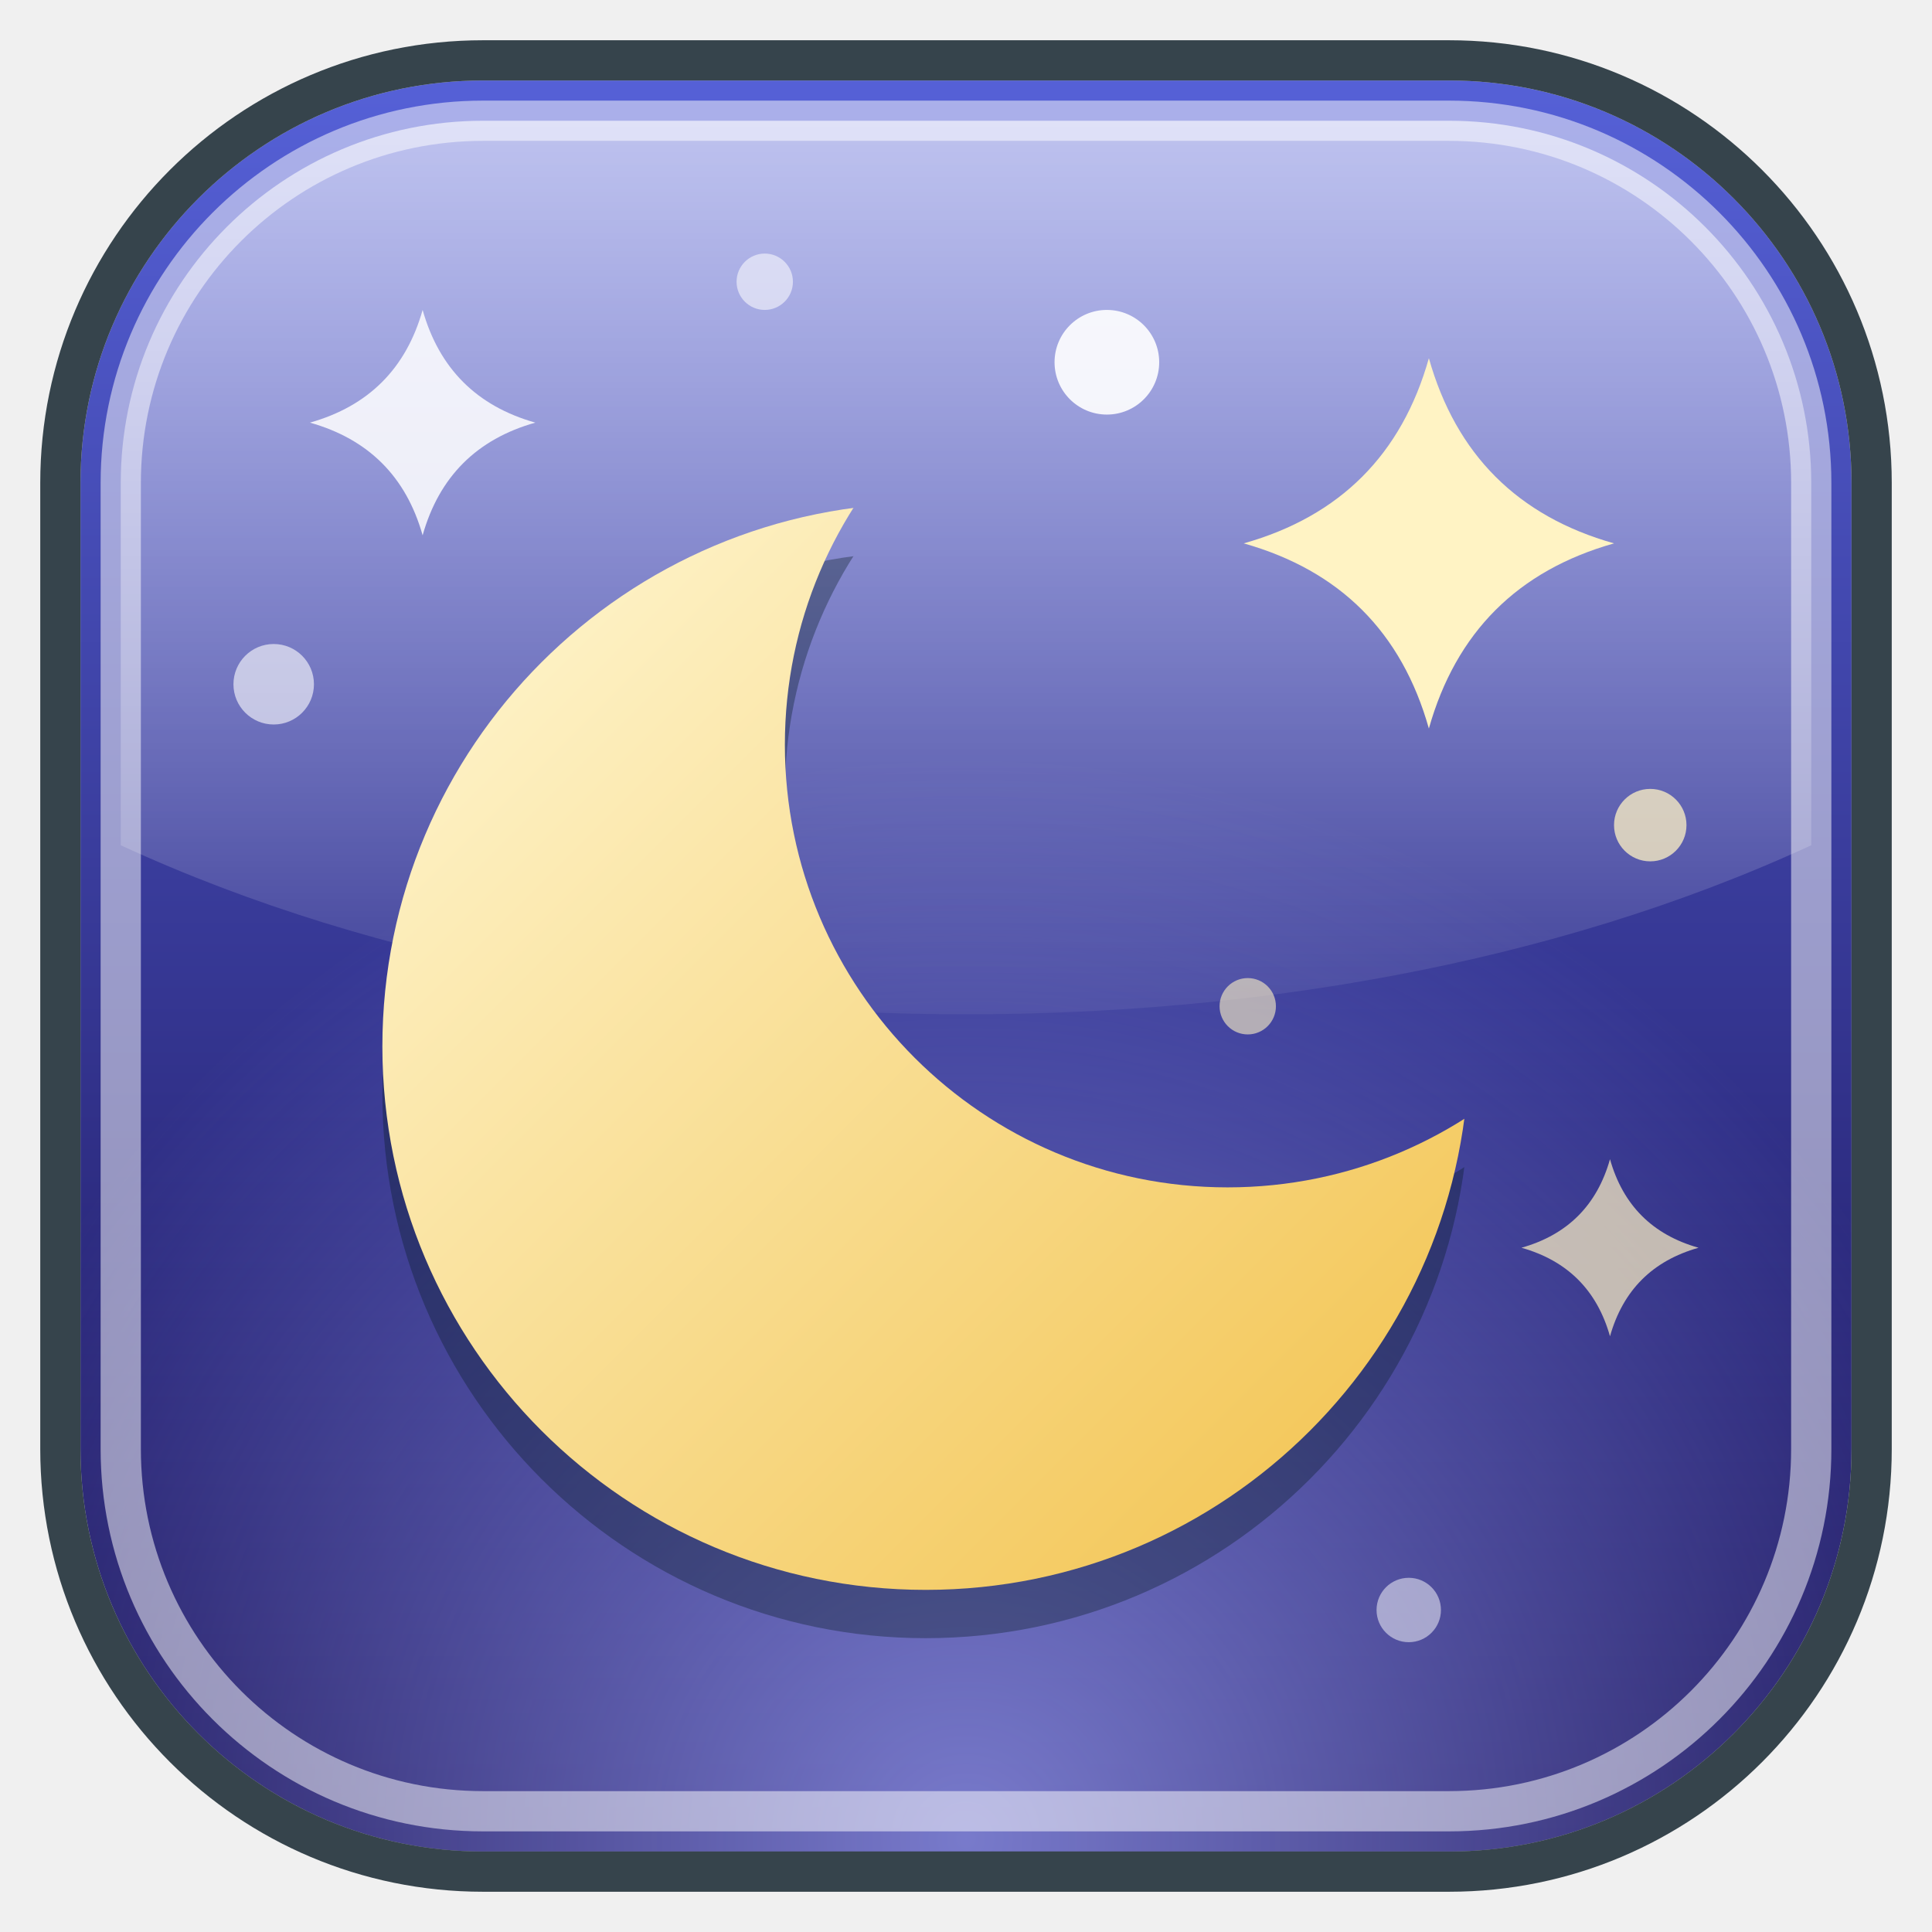
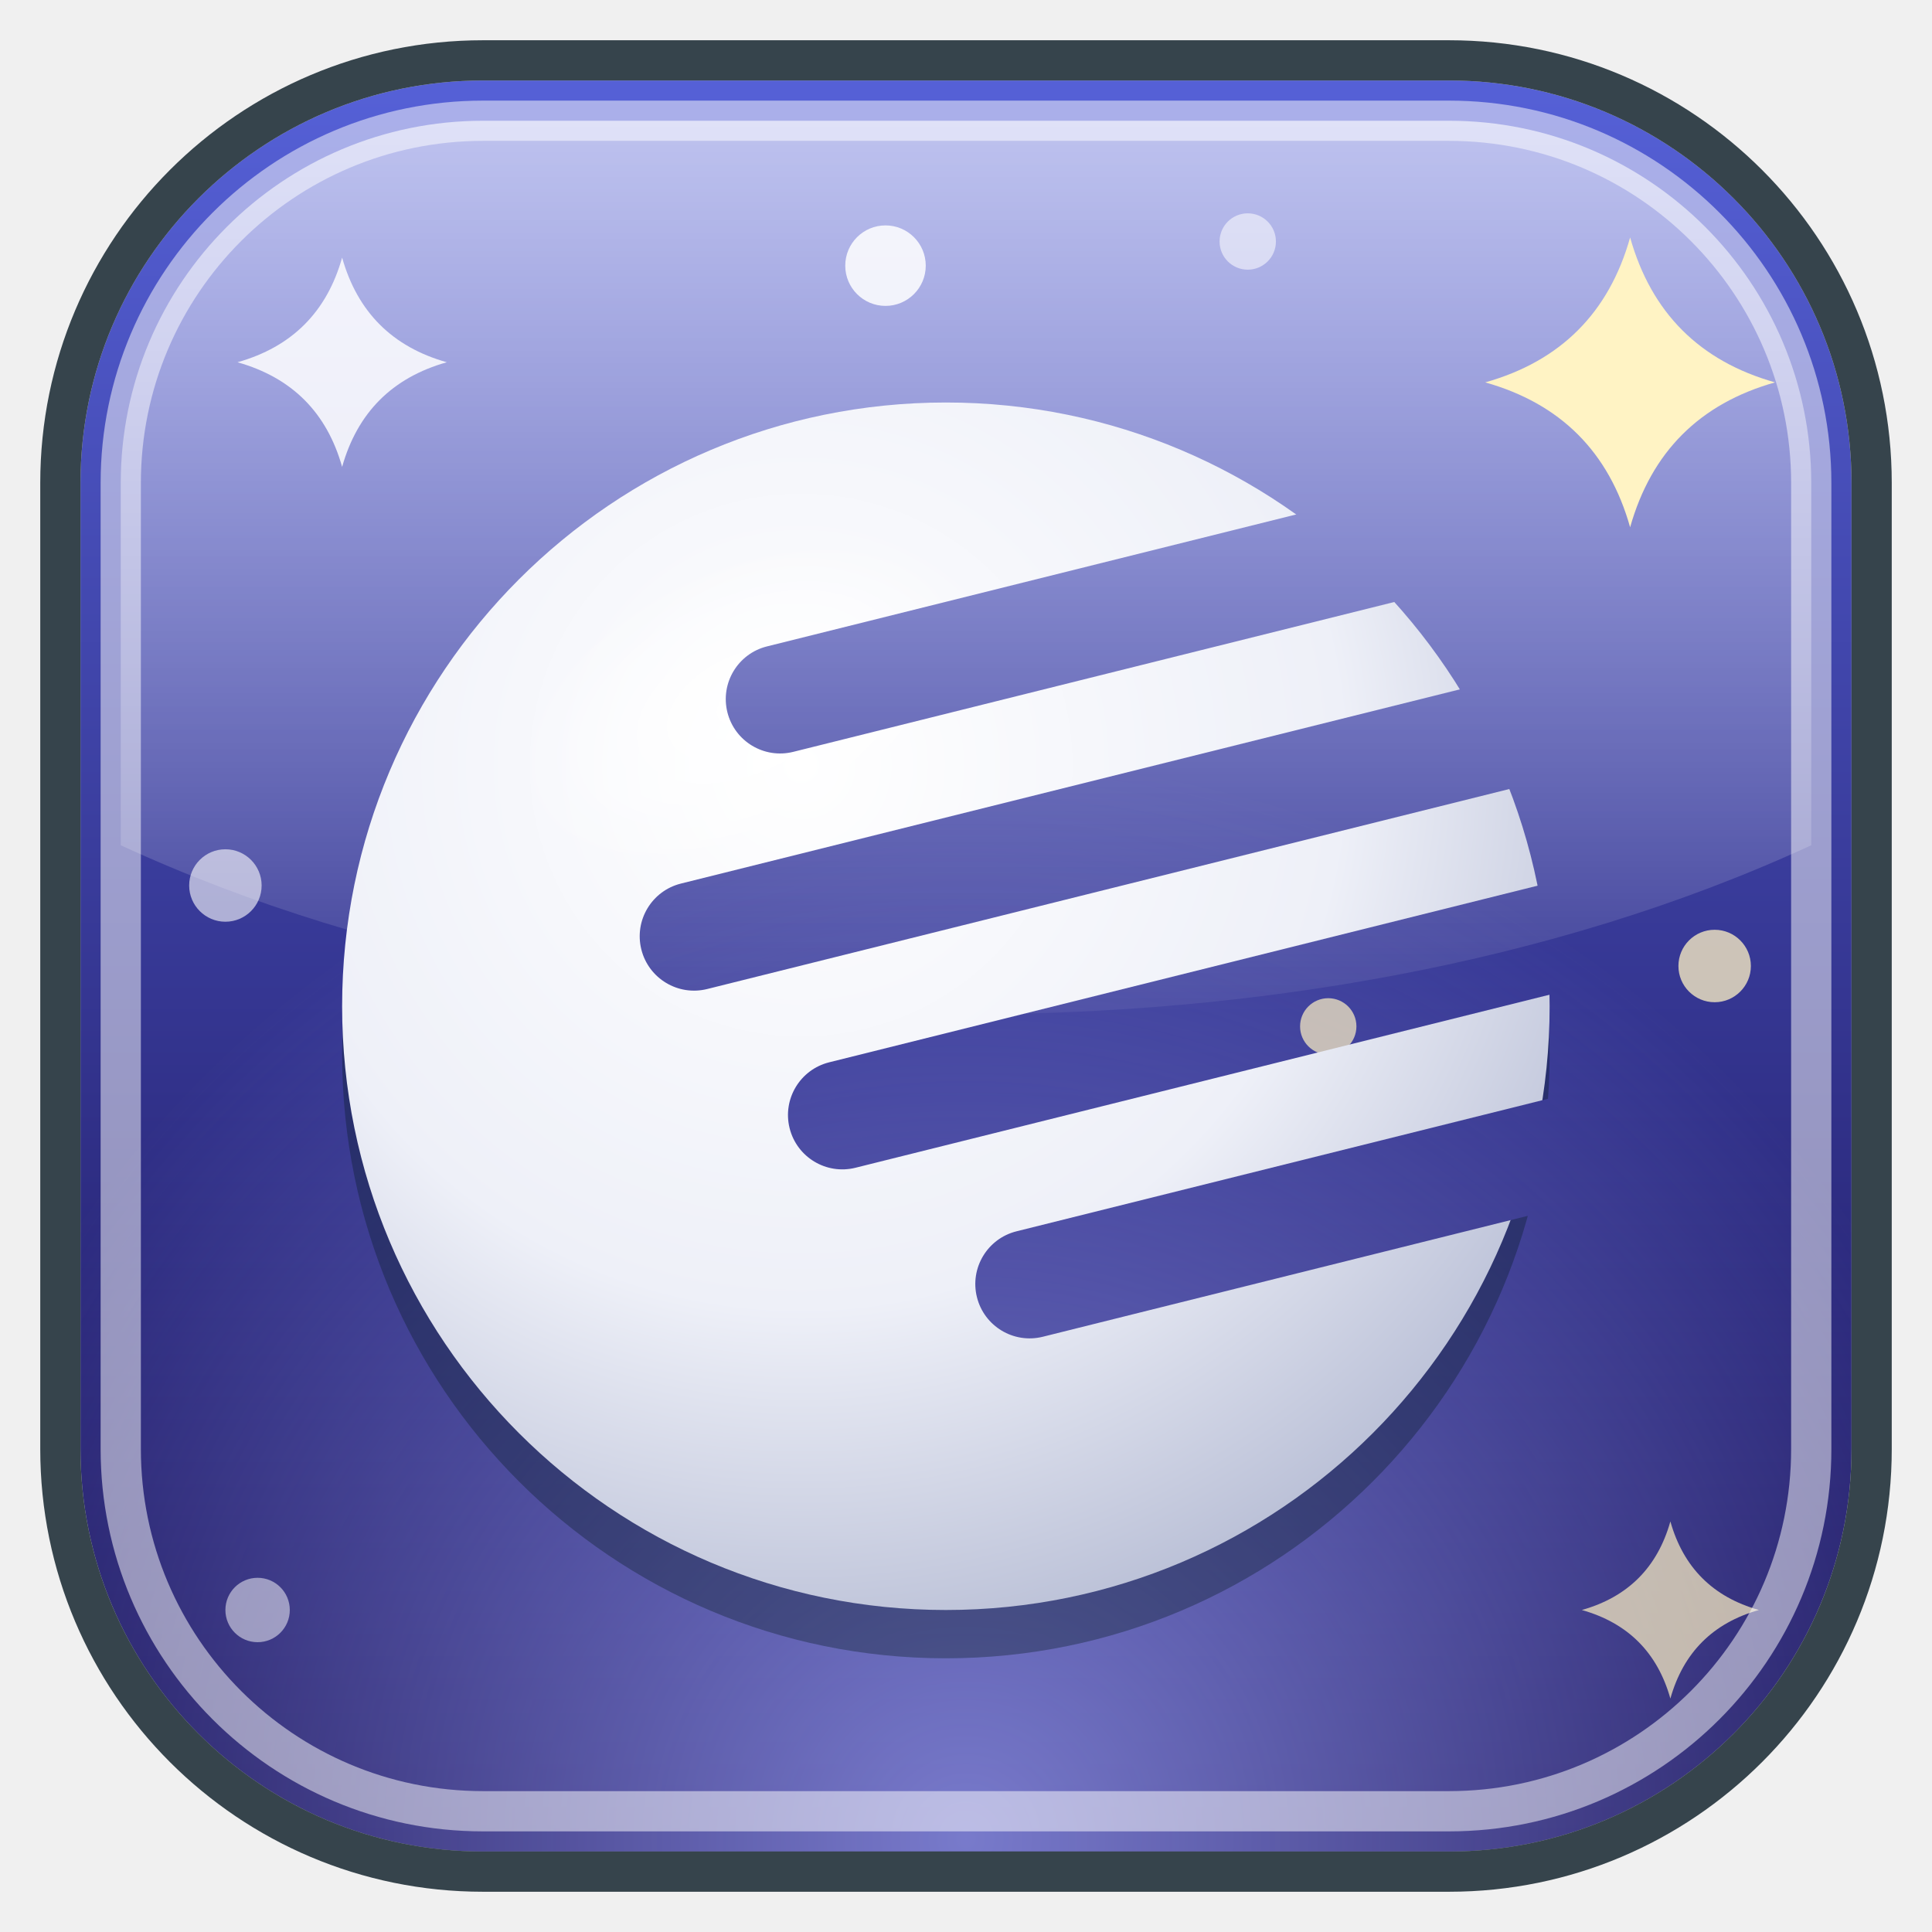
<svg xmlns="http://www.w3.org/2000/svg" width="48" height="48" viewBox="0 0 48 48">
  <defs>
    <linearGradient id="kimi-body" x1="0" y1="0" x2="0" y2="1">
      <stop offset="0" stop-color="#5560d6" />
      <stop offset="1" stop-color="#170f52" />
    </linearGradient>
    <radialGradient id="kimi-glow" cx=".5" cy="1" r=".62">
      <stop offset="0" stop-color="#a2a8ff" stop-opacity=".7" />
      <stop offset="1" stop-color="#a2a8ff" stop-opacity="0" />
    </radialGradient>
    <linearGradient id="kimi-gloss" x1="0" y1="0" x2="0" y2="1">
      <stop offset="0" stop-color="#fff" stop-opacity=".62" />
      <stop offset="1" stop-color="#fff" stop-opacity=".06" />
    </linearGradient>
    <mask id="kimi-cut" maskUnits="userSpaceOnUse" x="0" y="0" width="48" height="48">
      <rect width="48" height="48" fill="#fff" />
-       <circle cx="30.5" cy="18.5" r="11" fill="#000" />
+       <rect x="20.00" y="15.25" width="33.50" height="2.7" rx="1.35" transform="rotate(-14 23.5 25)" fill="#000" />
+       <rect x="16.50" y="20.45" width="37.00" height="2.7" rx="1.35" transform="rotate(-14 23.5 25)" fill="#000" />
+       <rect x="19.00" y="25.65" width="34.50" height="2.7" rx="1.35" transform="rotate(-14 23.5 25)" fill="#000" />
+       <rect x="22.50" y="30.85" width="31.00" height="2.7" rx="1.35" transform="rotate(-14 23.5 25)" fill="#000" />
    </mask>
-     <linearGradient id="kimi-moon" x1="0" y1="0" x2="1" y2="1">
-       <stop offset="0" stop-color="#fff8d6" />
-       <stop offset="1" stop-color="#f2c14a" />
-     </linearGradient>
+     <radialGradient id="kimi-moon" cx=".38" cy=".3" r=".75">
+       <stop offset="0" stop-color="#ffffff" />
+       <stop offset=".6" stop-color="#eef0f8" />
+       <stop offset="1" stop-color="#b9bfd6" />
+     </radialGradient>
+     <radialGradient id="kimi-shine" cx=".5" cy=".5" r=".5">
+       <stop offset="0" stop-color="#fff" stop-opacity=".95" />
+       <stop offset="1" stop-color="#fff" stop-opacity="0" />
+     </radialGradient>
  </defs>
  <rect x="2" y="2" width="44" height="44" rx="10" fill="url(#kimi-body)" />
  <rect x="2" y="2" width="44" height="44" rx="10" fill="url(#kimi-glow)" />
  <path d="M3 12a9 9 0 0 1 9-9h24a9 9 0 0 1 9 9v9c-6.5 3-14 4.2-21 4.2S9.5 24 3 21z" fill="url(#kimi-gloss)" />
-   <path d="M35.5 8.9Q36.512 12.488 40.1 13.5Q36.512 14.512 35.5 18.1Q34.488 14.512 30.9 13.5Q34.488 12.488 35.5 8.9Z" fill="#fff3c4" fill-opacity="1" />
-   <path d="M10.5 7.7Q11.116 9.884 13.3 10.5Q11.116 11.116 10.5 13.3Q9.884 11.116 7.7 10.5Q9.884 9.884 10.5 7.7Z" fill="#ffffff" fill-opacity=".85" />
-   <path d="M40 28.8Q40.484 30.516 42.2 31Q40.484 31.484 40 33.2Q39.516 31.484 37.8 31Q39.516 30.516 40 28.8Z" fill="#fff3c4" fill-opacity=".7" />
-   <circle cx="27.5" cy="9" r="1.3" fill="#fff" fill-opacity=".9" />
-   <circle cx="41" cy="20.5" r=".9" fill="#fff3c4" fill-opacity=".75" />
-   <circle cx="6.8" cy="17" r="1" fill="#fff" fill-opacity=".6" />
-   <circle cx="19" cy="7" r=".7" fill="#fff" fill-opacity=".55" />
-   <circle cx="35" cy="40" r=".8" fill="#fff" fill-opacity=".5" />
-   <circle cx="31" cy="25" r=".7" fill="#fff3c4" fill-opacity=".6" />
-   <circle cx="23" cy="26" r="13.5" fill="#081a24" fill-opacity=".35" mask="url(#kimi-cut)" transform="translate(0 1.2)" />
-   <circle cx="23" cy="26" r="13.5" fill="url(#kimi-moon)" mask="url(#kimi-cut)" />
+   <path d="M40.5 5.9Q41.292 8.708 44.1 9.5Q41.292 10.292 40.5 13.1Q39.708 10.292 36.9 9.5Q39.708 8.708 40.5 5.9Z" fill="#fff3c4" fill-opacity="1" />
+   <path d="M8.5 6.4Q9.072 8.428 11.1 9Q9.072 9.572 8.5 11.6Q7.928 9.572 5.9 9Q7.928 8.428 8.5 6.4Z" fill="#ffffff" fill-opacity=".85" />
+   <path d="M41.5 37.8Q41.984 39.516 43.7 40Q41.984 40.484 41.5 42.2Q41.016 40.484 39.3 40Q41.016 39.516 41.5 37.8Z" fill="#fff3c4" fill-opacity=".7" />
+   <circle cx="22" cy="6.6" r="1" fill="#fff" fill-opacity=".85" />
+   <circle cx="42.6" cy="24" r=".9" fill="#fff3c4" fill-opacity=".75" />
+   <circle cx="5.6" cy="22" r=".9" fill="#fff" fill-opacity=".6" />
+   <circle cx="31" cy="6" r=".7" fill="#fff" fill-opacity=".55" />
+   <circle cx="6.4" cy="40" r=".8" fill="#fff" fill-opacity=".5" />
+   <circle cx="33" cy="25.5" r=".7" fill="#fff3c4" fill-opacity=".7" />
+   <g mask="url(#kimi-cut)">
+     <circle cx="23.5" cy="26.2" r="15" fill="#081a24" fill-opacity=".35" />
+     <circle cx="23.5" cy="25" r="15" fill="url(#kimi-moon)" />
+     <ellipse cx="18.5" cy="17.5" rx="6" ry="3.6" transform="rotate(-25 18.5 17.5)" fill="url(#kimi-shine)" />
+   </g>
  <rect x="3" y="3" width="42" height="42" rx="9" fill="none" stroke="#fff" stroke-opacity=".5" />
  <rect x="1.5" y="1.5" width="45" height="45" rx="10.5" fill="none" stroke="#081a24" stroke-opacity=".8" />
</svg>
